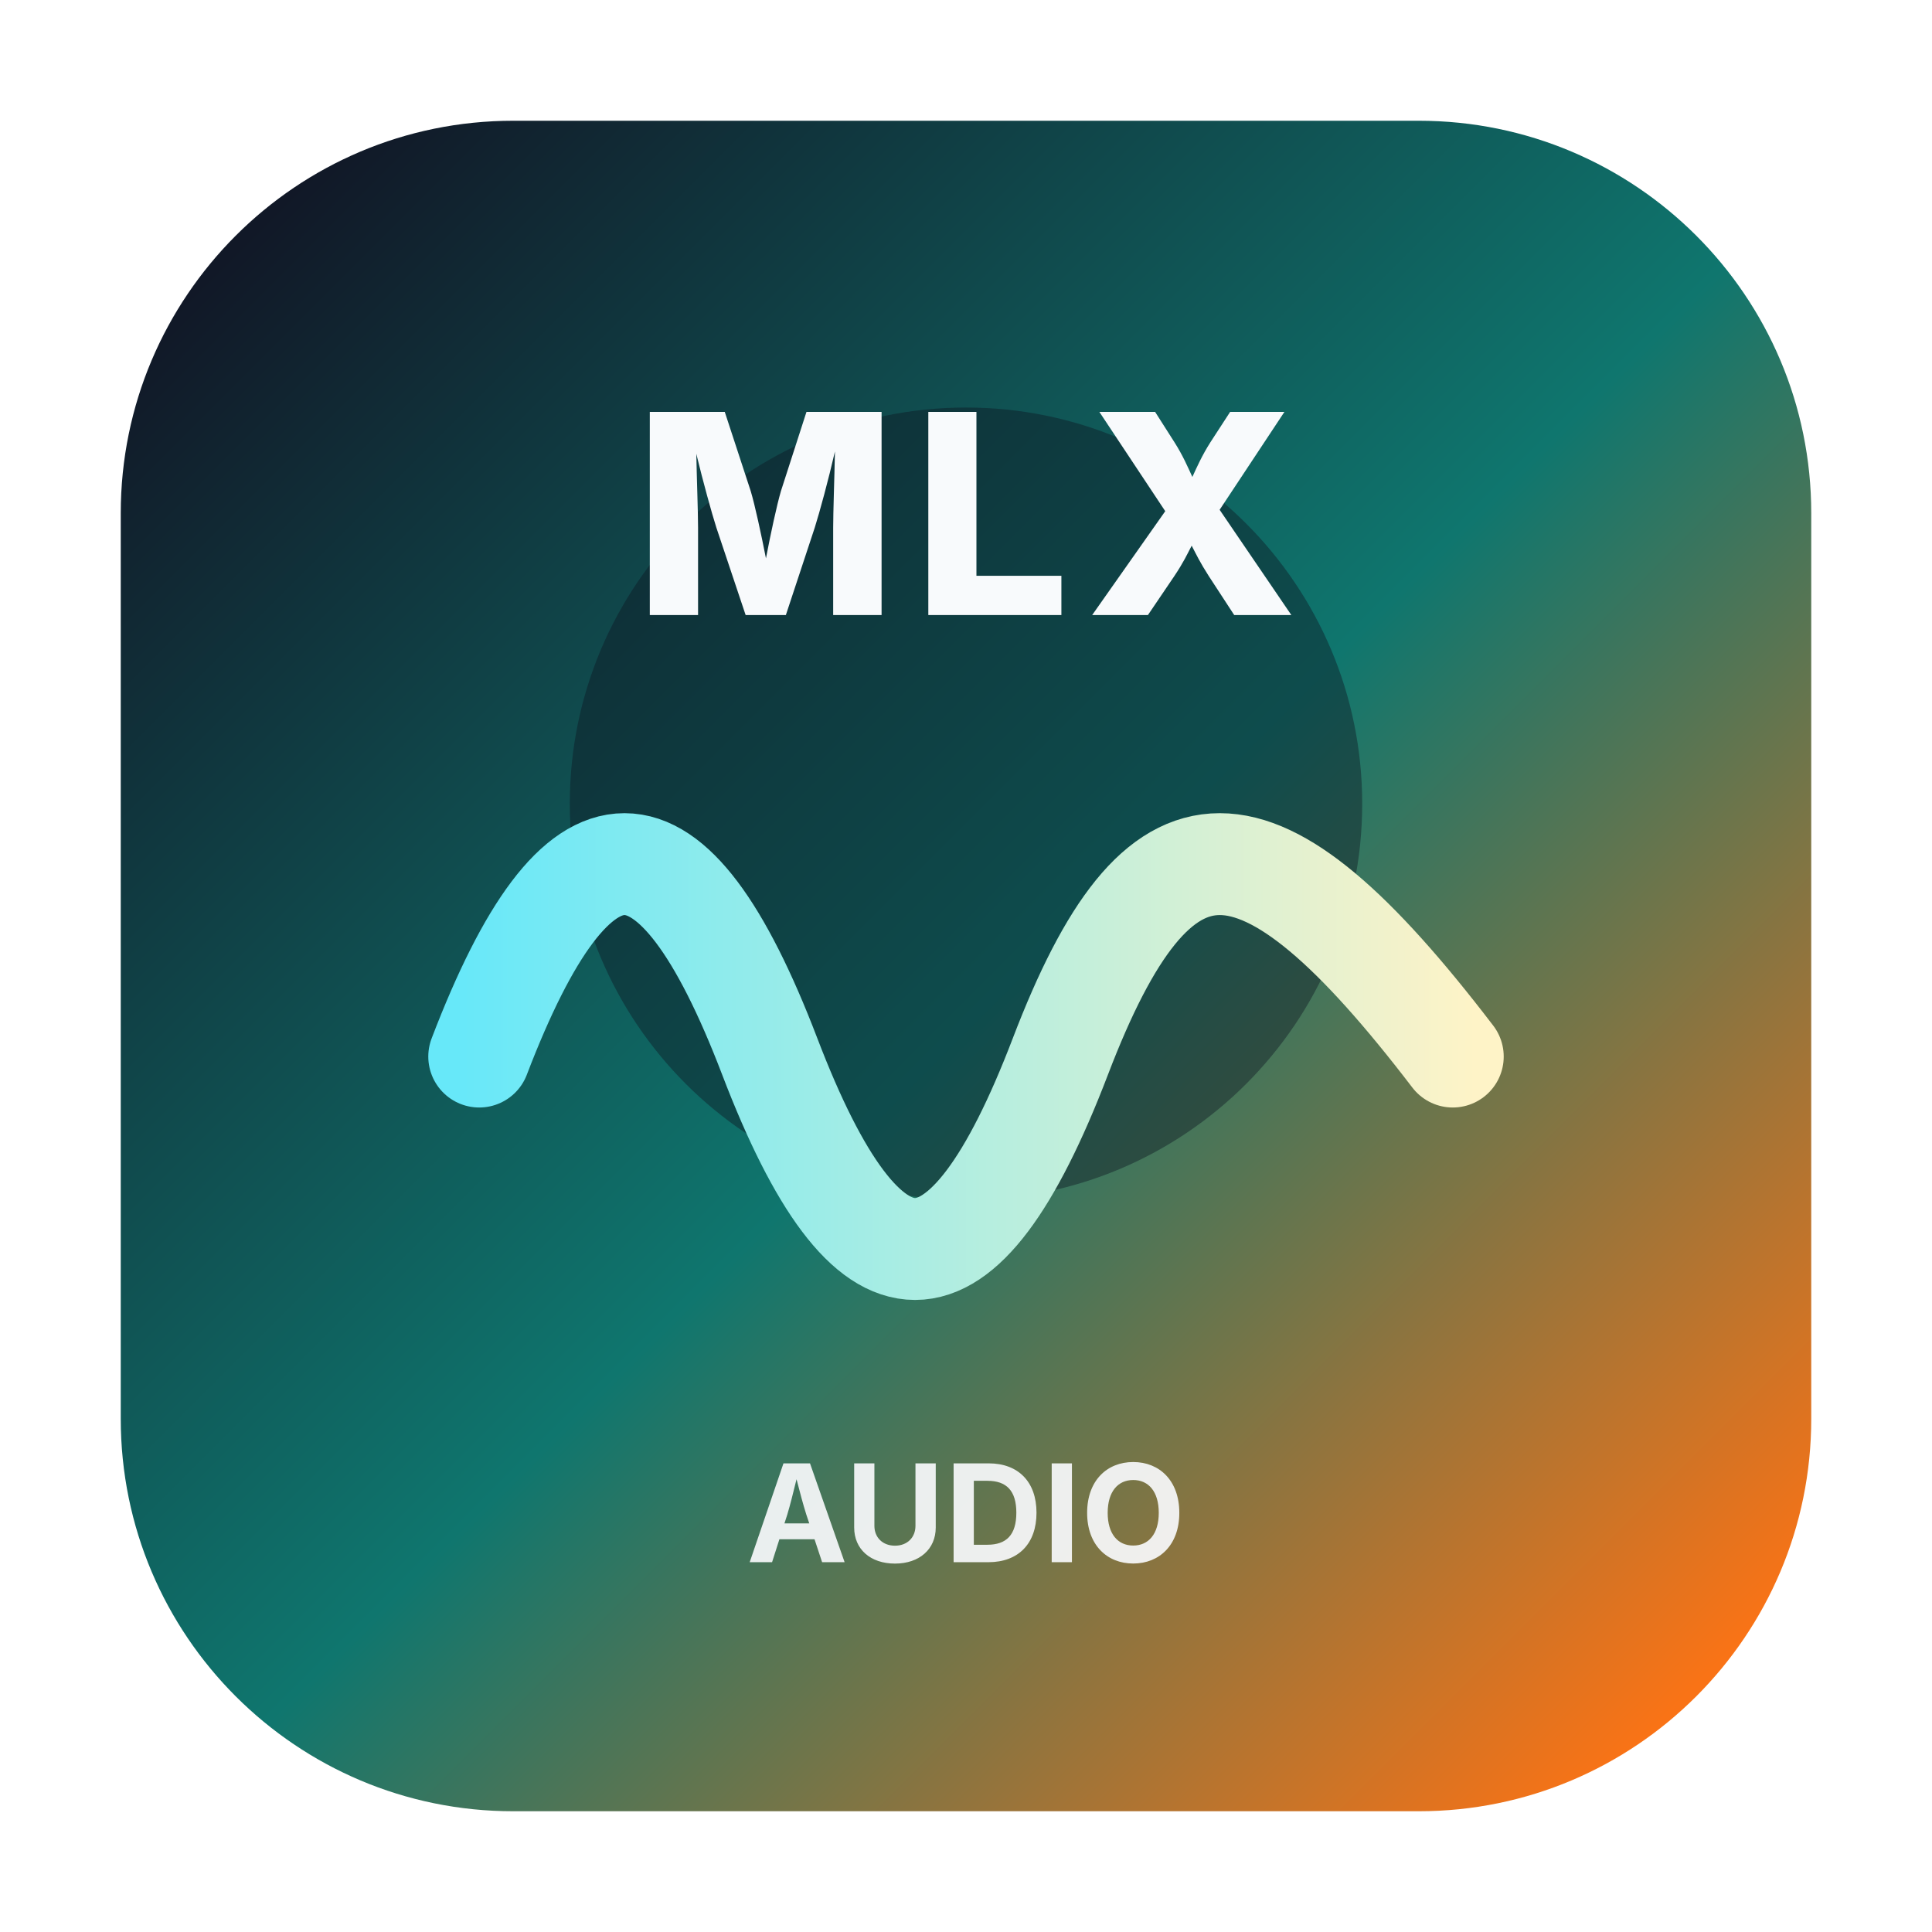
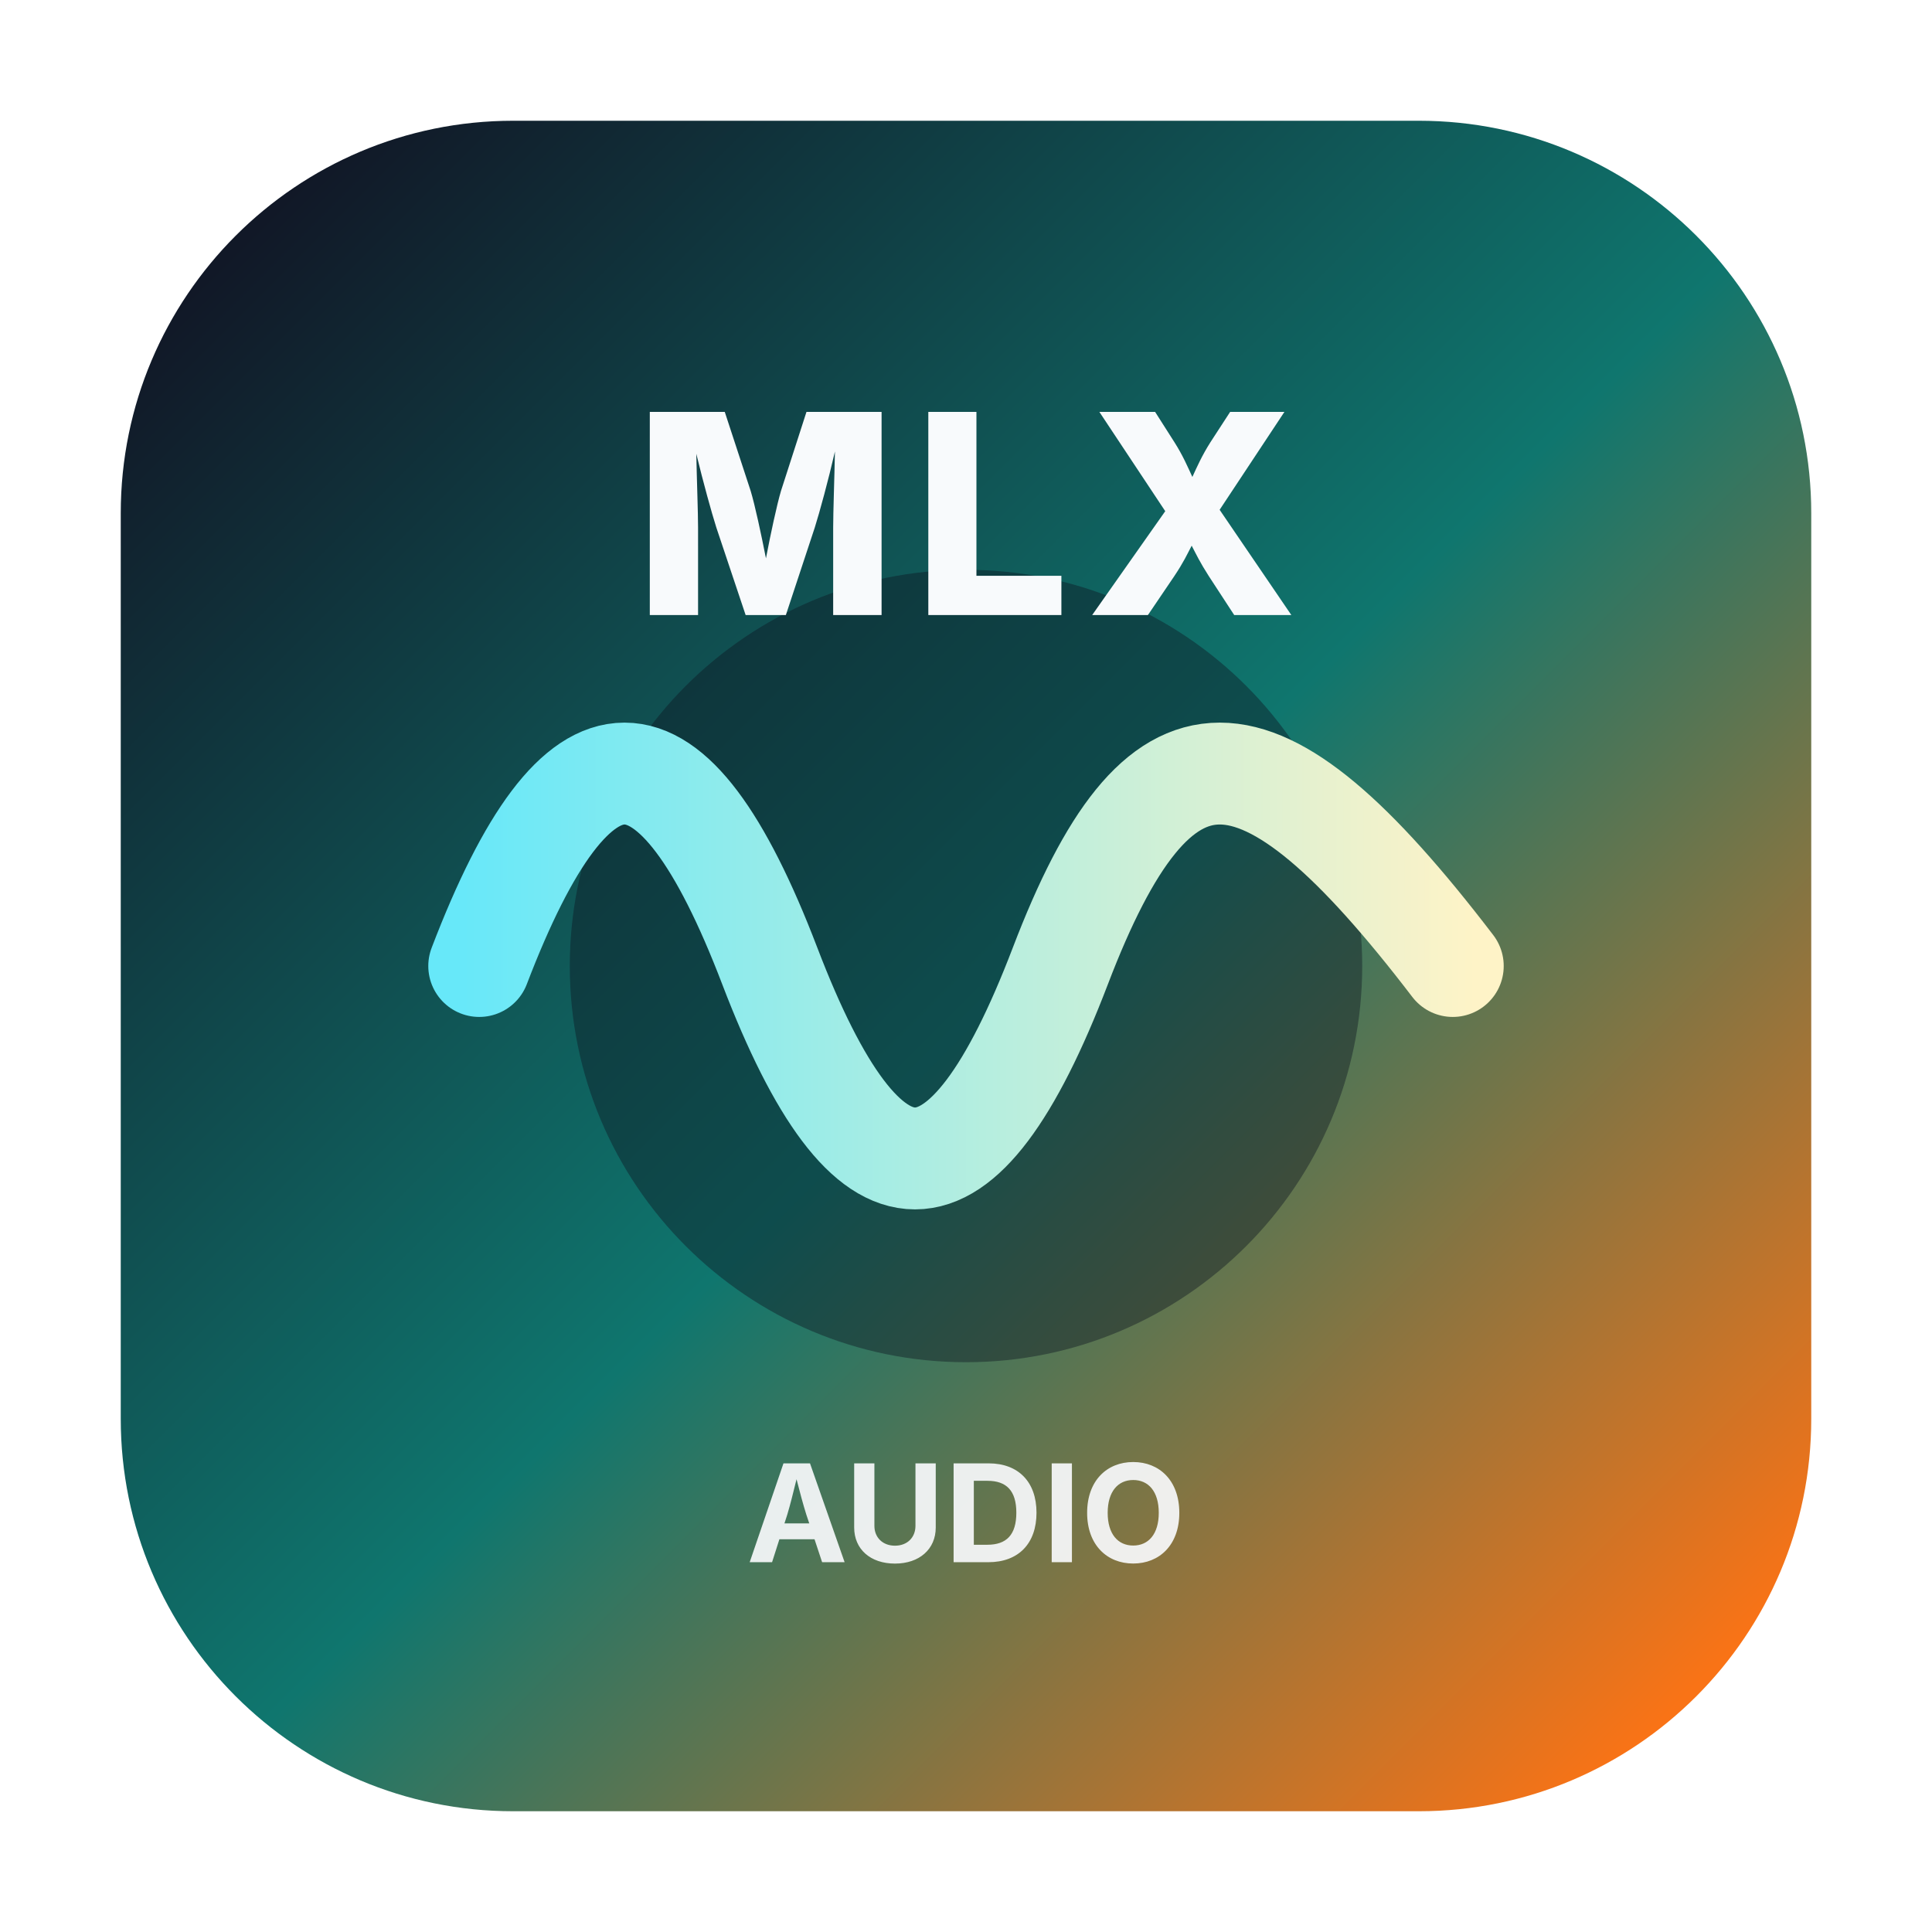
<svg xmlns="http://www.w3.org/2000/svg" viewBox="0 0 1024 1024">
  <defs>
    <linearGradient id="bg" x1="128" y1="128" x2="896" y2="896" gradientUnits="userSpaceOnUse">
      <stop offset="0" stop-color="#111827" />
      <stop offset="0.52" stop-color="#0f766e" />
      <stop offset="1" stop-color="#f97316" />
    </linearGradient>
-     <linearGradient id="wave" x1="242" y1="532" x2="782" y2="532" gradientUnits="userSpaceOnUse">
+     <linearGradient id="wave" x1="242" y1="512" x2="782" y2="512" gradientUnits="userSpaceOnUse">
      <stop offset="0" stop-color="#67e8f9" />
      <stop offset="1" stop-color="#fef3c7" />
    </linearGradient>
  </defs>
  <rect x="64" y="64" width="896" height="896" rx="208" fill="url(#bg)" />
-   <circle cx="512" cy="426" r="210" fill="#0b1220" opacity="0.42" />
-   <path d="M254 560c52-136 102-136 154 0s102 136 154 0 104-136 208 0" fill="none" stroke="url(#wave)" stroke-width="54" stroke-linecap="round" />
+   <circle cx="512" cy="512" r="210" fill="#0b1220" opacity="0.42" />
+   <path d="M254 512c52-136 102-136 154 0s102 136 154 0 104-136 208 0" fill="none" stroke="url(#wave)" stroke-width="54" stroke-linecap="round" />
  <text x="512" y="326" text-anchor="middle" font-family="Avenir Next, Inter, Helvetica, Arial, sans-serif" font-size="148" font-weight="800" letter-spacing="8" fill="#f8fafc">MLX</text>
  <text x="512" y="828" text-anchor="middle" font-family="Avenir Next, Inter, Helvetica, Arial, sans-serif" font-size="72" font-weight="700" fill="#f8fafc" opacity="0.92">AUDIO</text>
</svg>
